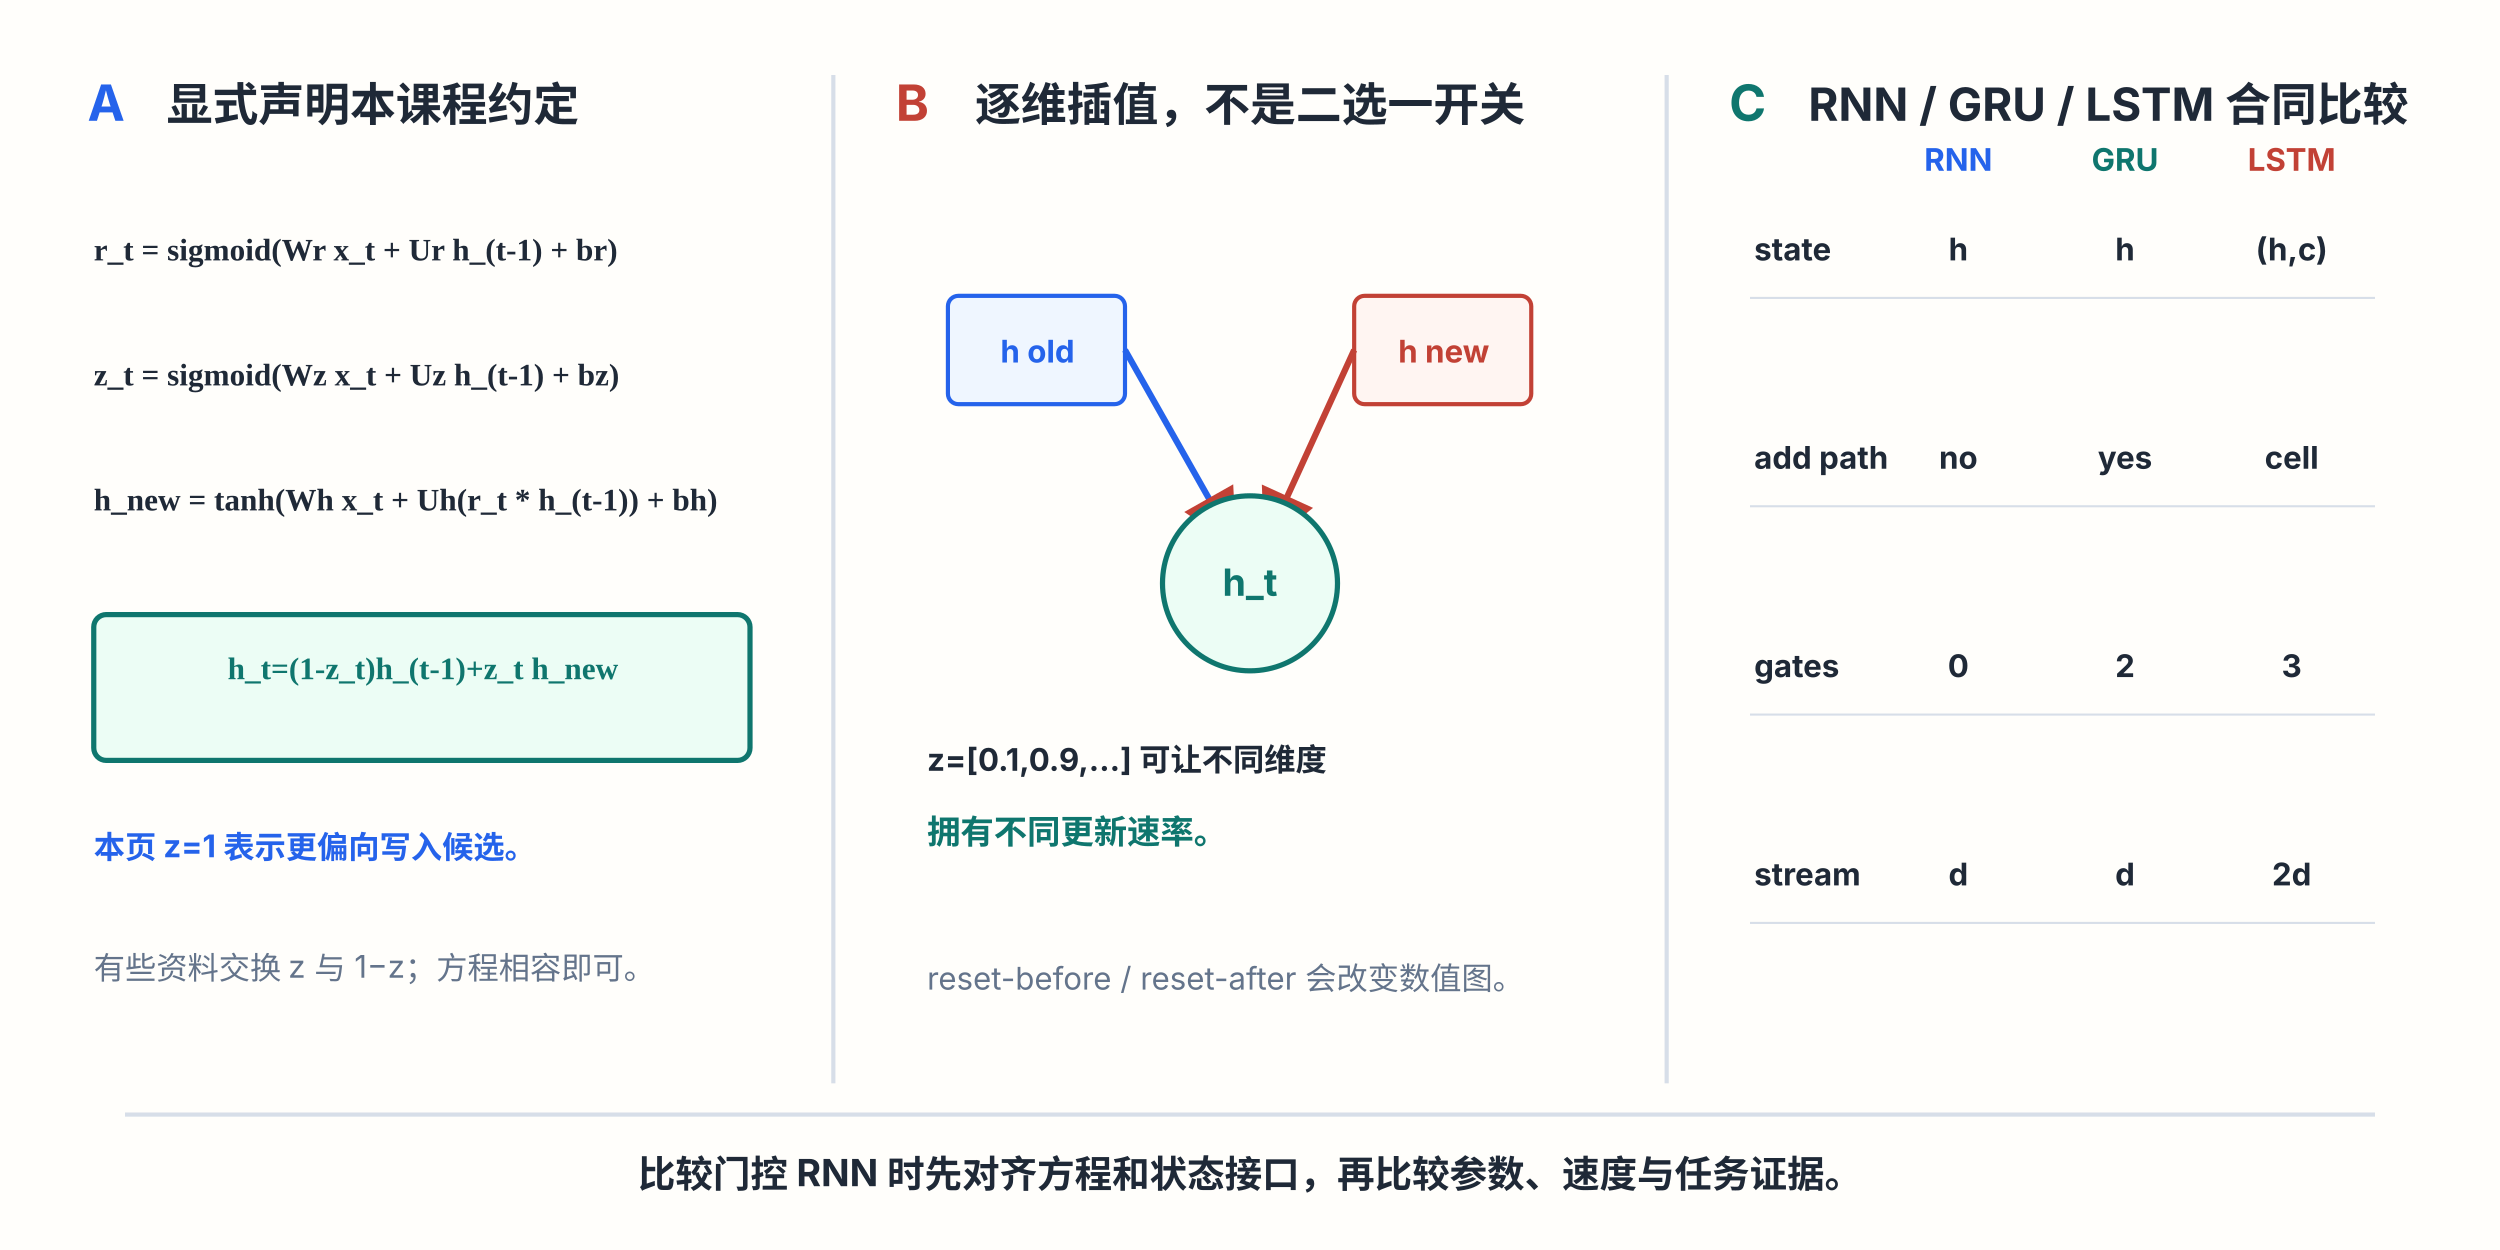
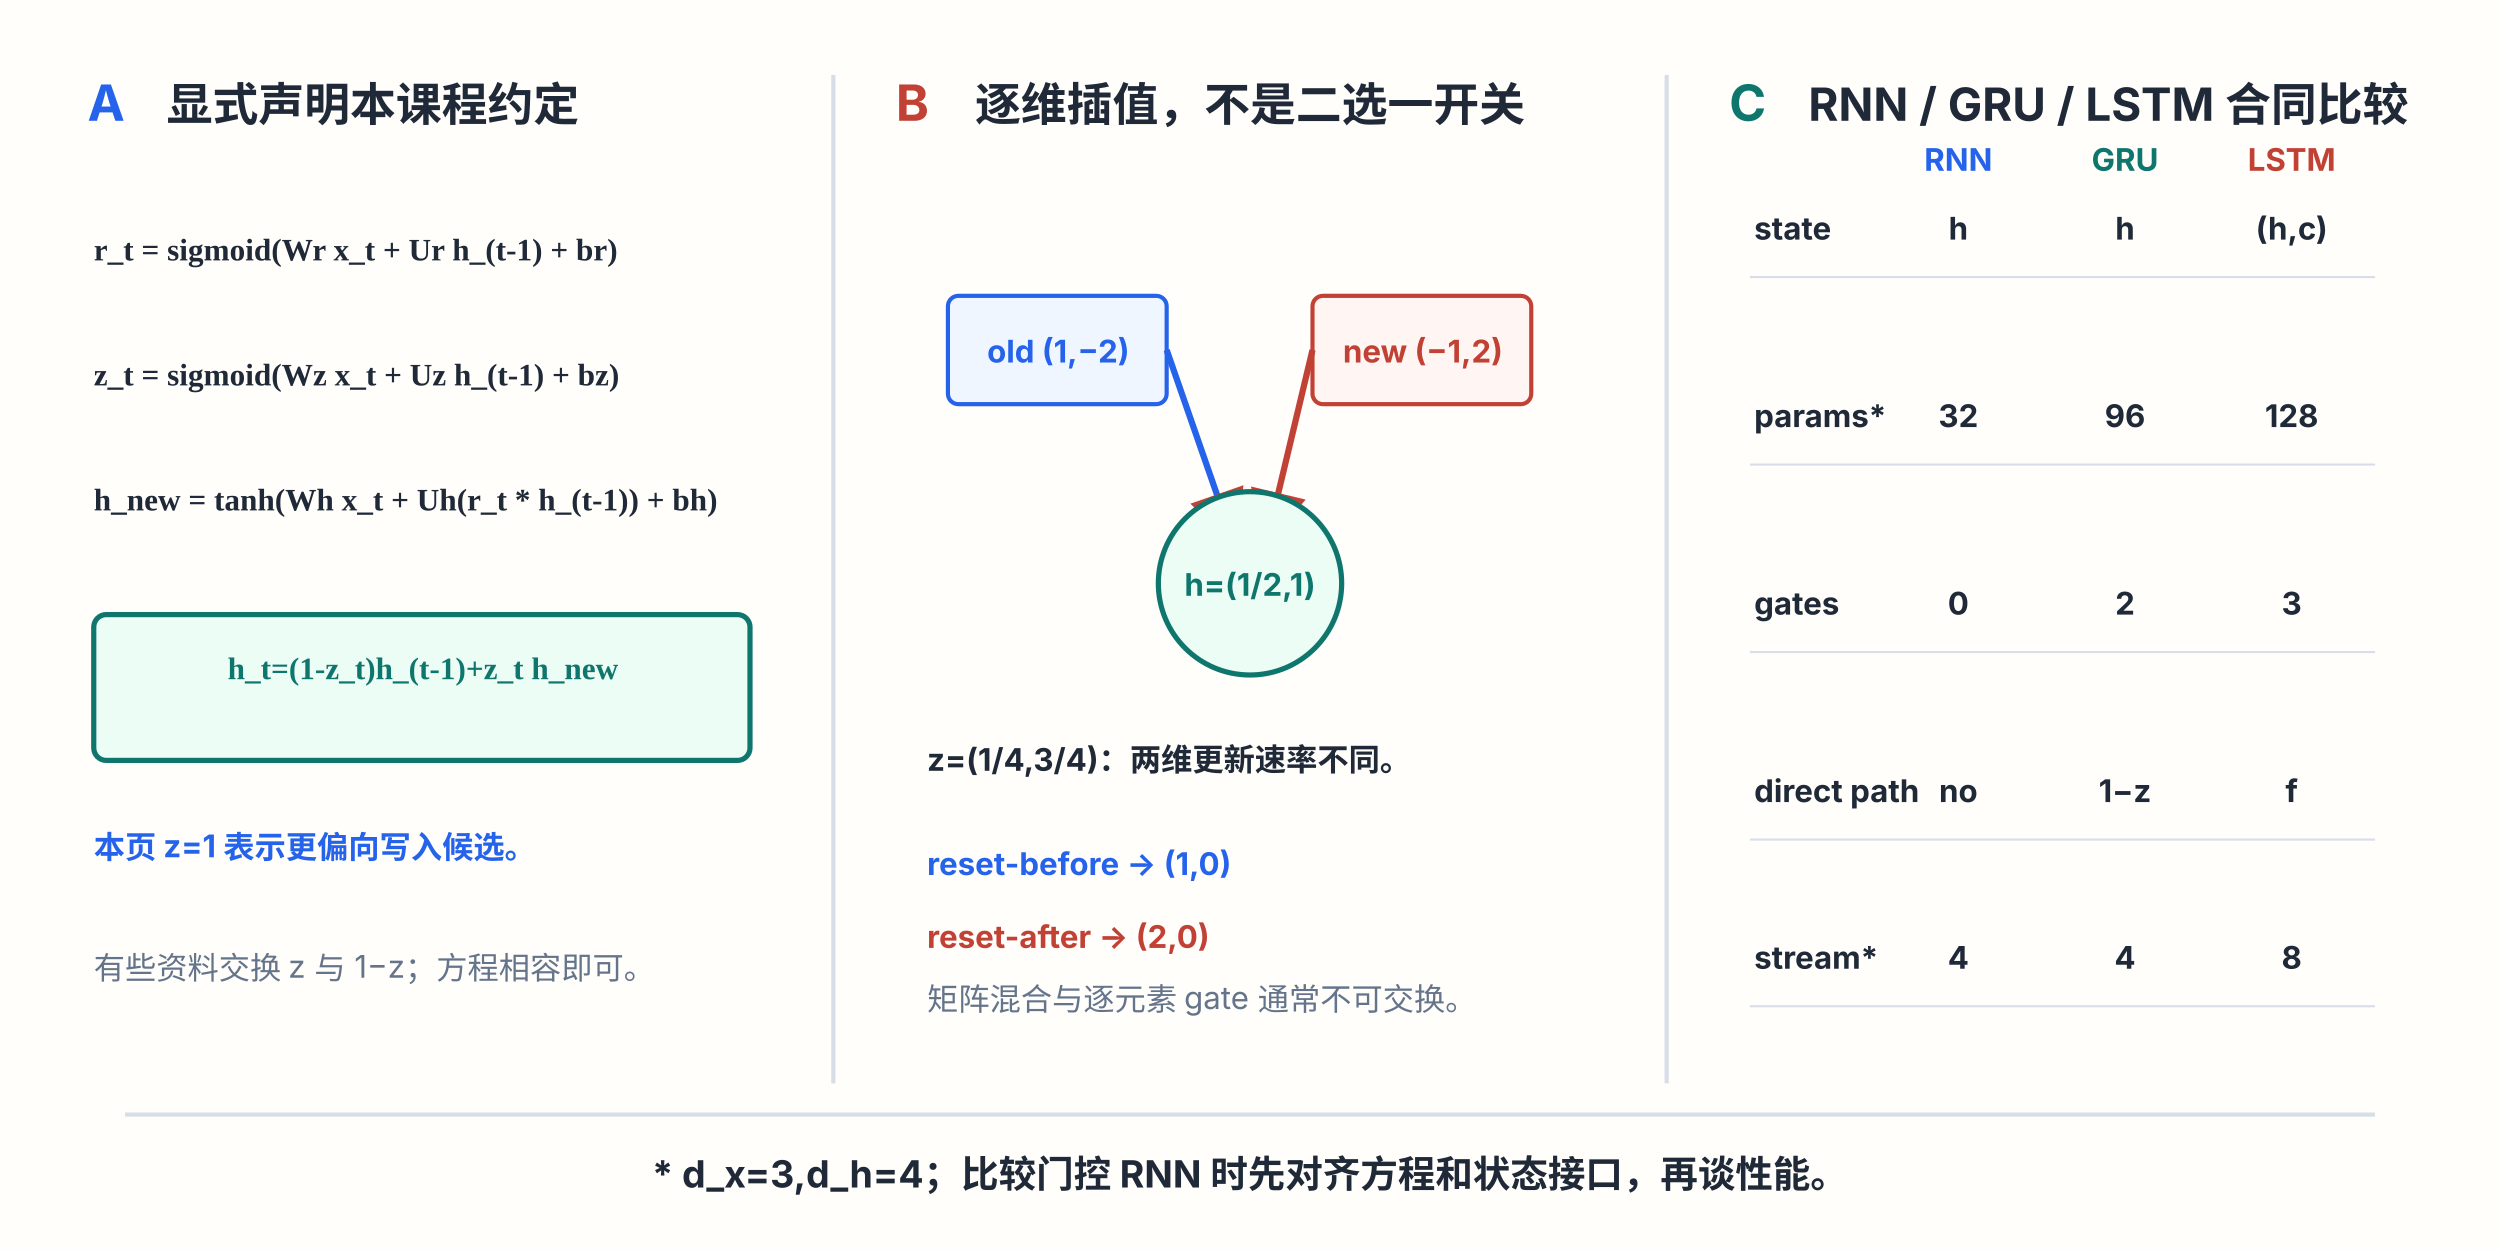
<svg xmlns="http://www.w3.org/2000/svg" width="1200" height="600" viewBox="0 0 1200 600" role="img" aria-labelledby="title desc">
  <defs>
    <marker id="a0" markerWidth="9" markerHeight="9" refX="8" refY="4.5" orient="auto">
      <path d="M0 0L9 4.5L0 9Z" fill="#2563EB" />
    </marker>
    <marker id="a1" markerWidth="9" markerHeight="9" refX="8" refY="4.5" orient="auto">
      <path d="M0 0L9 4.5L0 9Z" fill="#C24135" />
    </marker>
    <marker id="a2" markerWidth="9" markerHeight="9" refX="8" refY="4.5" orient="auto">
      <path d="M0 0L9 4.5L0 9Z" fill="#0F766E" />
    </marker>
    <marker id="a3" markerWidth="9" markerHeight="9" refX="8" refY="4.5" orient="auto">
      <path d="M0 0L9 4.5L0 9Z" fill="#1F2937" />
    </marker>
    <style>text{font-family:Inter,"PingFang SC","Noto Sans CJK SC",sans-serif}.math{font-family:STIX Two Text,"Times New Roman",serif}</style>
  </defs>
  <rect width="1200" height="600" fill="#FFFEFB" />
  <line x1="400" y1="36" x2="400" y2="520" stroke="#D7DEE8" stroke-width="2" />
  <line x1="800" y1="36" x2="800" y2="520" stroke="#D7DEE8" stroke-width="2" />
  <text x="42" y="58" font-size="24" font-weight="700" text-anchor="start" fill="#2563EB">A</text>
  <text x="80" y="58" font-size="22" font-weight="700" text-anchor="start" fill="#1F2937">显式声明本课程约定</text>
  <text x="45" y="125" font-size="15" font-weight="650" text-anchor="start" fill="#1F2937" class="math">r_t = sigmoid(Wr x_t + Ur h_(t-1) + br)</text>
  <text x="45" y="185" font-size="15" font-weight="650" text-anchor="start" fill="#1F2937" class="math">z_t = sigmoid(Wz x_t + Uz h_(t-1) + bz)</text>
  <text x="45" y="245" font-size="15" font-weight="650" text-anchor="start" fill="#1F2937" class="math">h_new = tanh(Wh x_t + Uh(r_t * h_(t-1)) + bh)</text>
  <rect x="45" y="295" width="315" height="70" rx="6" fill="#ECFDF5" stroke="#0F766E" stroke-width="2.5" />
  <text x="203" y="326" font-size="15" font-weight="700" text-anchor="middle" fill="#0F766E" class="math">h_t=(1-z_t)h_(t-1)+z_t h_new</text>
  <text x="45" y="412" font-size="15" font-weight="700" text-anchor="start" fill="#2563EB">本页 z=1 表示更偏向写入候选。</text>
  <text x="45" y="470" font-size="15" font-weight="400" text-anchor="start" fill="#64748B">有些资料交换 z 与 1−z；方程相容即可。</text>
  <text x="430" y="58" font-size="24" font-weight="700" text-anchor="start" fill="#C24135">B</text>
  <text x="468" y="58" font-size="22" font-weight="700" text-anchor="start" fill="#1F2937">逐维插值，不是二选一开关</text>
-   <rect x="455" y="142" width="85" height="52" rx="5" fill="#EFF6FF" stroke="#2563EB" stroke-width="2" />
-   <text x="498" y="174" font-size="15" font-weight="700" text-anchor="middle" fill="#2563EB">h old</text>
-   <rect x="650" y="142" width="85" height="52" rx="5" fill="#FFF5F2" stroke="#C24135" stroke-width="2" />
-   <text x="693" y="174" font-size="15" font-weight="700" text-anchor="middle" fill="#C24135">h new</text>
-   <line x1="540" y1="168" x2="592" y2="260" stroke="#2563EB" stroke-width="3" marker-end="url(#a1)" />
-   <line x1="650" y1="168" x2="608" y2="260" stroke="#C24135" stroke-width="3" marker-end="url(#a1)" />
-   <circle cx="600" cy="280" r="42" fill="#ECFDF5" stroke="#0F766E" stroke-width="2.5" />
-   <text x="600" y="286" font-size="18" font-weight="700" text-anchor="middle" fill="#0F766E">h_t</text>
-   <text x="445" y="370" font-size="15" font-weight="650" text-anchor="start" fill="#1F2937">z=[0.1,0.9,…] 可让不同维度</text>
-   <text x="445" y="405" font-size="16" font-weight="700" text-anchor="start" fill="#0F766E">拥有不同更新速率。</text>
-   <text x="445" y="475" font-size="15" font-weight="400" text-anchor="start" fill="#64748B">reset-before / reset-after 会改变数值图。</text>
+   <rect x="455" y="142" width="105" height="52" rx="5" fill="#EFF6FF" stroke="#2563EB" stroke-width="2" />
+   <text x="508" y="174" font-size="15" font-weight="700" text-anchor="middle" fill="#2563EB">old (1,−2)</text>
+   <rect x="630" y="142" width="105" height="52" rx="5" fill="#FFF5F2" stroke="#C24135" stroke-width="2" />
+   <text x="683" y="174" font-size="15" font-weight="700" text-anchor="middle" fill="#C24135">new (−1,2)</text>
+   <line x1="560" y1="168" x2="592" y2="260" stroke="#2563EB" stroke-width="3" marker-end="url(#a1)" />
+   <line x1="630" y1="168" x2="608" y2="260" stroke="#C24135" stroke-width="3" marker-end="url(#a1)" />
+   <circle cx="600" cy="280" r="44" fill="#ECFDF5" stroke="#0F766E" stroke-width="2.5" />
+   <text x="600" y="286" font-size="15" font-weight="700" text-anchor="middle" fill="#0F766E">h=(1/2,1)</text>
+   <text x="445" y="370" font-size="15" font-weight="650" text-anchor="start" fill="#1F2937">z=(1/4,3/4)：两维更新速率不同。</text>
+   <text x="445" y="420" font-size="15" font-weight="700" text-anchor="start" fill="#2563EB">reset-before  → (1,0)</text>
+   <text x="445" y="455" font-size="15" font-weight="700" text-anchor="start" fill="#C24135">reset-after    → (2,0)</text>
+   <text x="445" y="485" font-size="15" font-weight="400" text-anchor="start" fill="#64748B">矩阵混合与逐元素 gate 通常不可交换。</text>
  <text x="830" y="58" font-size="24" font-weight="700" text-anchor="start" fill="#0F766E">C</text>
  <text x="868" y="58" font-size="22" font-weight="700" text-anchor="start" fill="#1F2937">RNN / GRU / LSTM 合同比较</text>
  <text x="940" y="82" font-size="15" font-weight="700" text-anchor="middle" fill="#2563EB">RNN</text>
  <text x="1020" y="82" font-size="15" font-weight="700" text-anchor="middle" fill="#0F766E">GRU</text>
  <text x="1100" y="82" font-size="15" font-weight="700" text-anchor="middle" fill="#C24135">LSTM</text>
-   <text x="842" y="125" font-size="15" font-weight="700" text-anchor="start" fill="#1F2937">state</text>
-   <text x="940" y="125" font-size="15" font-weight="650" text-anchor="middle" fill="#1F2937">h</text>
-   <text x="1020" y="125" font-size="15" font-weight="650" text-anchor="middle" fill="#1F2937">h</text>
-   <text x="1100" y="125" font-size="15" font-weight="650" text-anchor="middle" fill="#1F2937">(h,c)</text>
-   <line x1="840" y1="143" x2="1140" y2="143" stroke="#D7DEE8" stroke-width="1" />
-   <text x="842" y="225" font-size="15" font-weight="700" text-anchor="start" fill="#1F2937">add path</text>
-   <text x="940" y="225" font-size="15" font-weight="650" text-anchor="middle" fill="#1F2937">no</text>
-   <text x="1020" y="225" font-size="15" font-weight="650" text-anchor="middle" fill="#1F2937">yes</text>
-   <text x="1100" y="225" font-size="15" font-weight="650" text-anchor="middle" fill="#1F2937">cell</text>
-   <line x1="840" y1="243" x2="1140" y2="243" stroke="#D7DEE8" stroke-width="1" />
-   <text x="842" y="325" font-size="15" font-weight="700" text-anchor="start" fill="#1F2937">gates</text>
-   <text x="940" y="325" font-size="15" font-weight="650" text-anchor="middle" fill="#1F2937">0</text>
-   <text x="1020" y="325" font-size="15" font-weight="650" text-anchor="middle" fill="#1F2937">2</text>
-   <text x="1100" y="325" font-size="15" font-weight="650" text-anchor="middle" fill="#1F2937">3</text>
-   <line x1="840" y1="343" x2="1140" y2="343" stroke="#D7DEE8" stroke-width="1" />
-   <text x="842" y="425" font-size="15" font-weight="700" text-anchor="start" fill="#1F2937">stream</text>
-   <text x="940" y="425" font-size="15" font-weight="650" text-anchor="middle" fill="#1F2937">d</text>
-   <text x="1020" y="425" font-size="15" font-weight="650" text-anchor="middle" fill="#1F2937">d</text>
-   <text x="1100" y="425" font-size="15" font-weight="650" text-anchor="middle" fill="#1F2937">2d</text>
-   <line x1="840" y1="443" x2="1140" y2="443" stroke="#D7DEE8" stroke-width="1" />
+   <text x="842" y="115" font-size="15" font-weight="700" text-anchor="start" fill="#1F2937">state</text>
+   <text x="940" y="115" font-size="15" font-weight="650" text-anchor="middle" fill="#1F2937">h</text>
+   <text x="1020" y="115" font-size="15" font-weight="650" text-anchor="middle" fill="#1F2937">h</text>
+   <text x="1100" y="115" font-size="15" font-weight="650" text-anchor="middle" fill="#1F2937">(h,c)</text>
+   <line x1="840" y1="133" x2="1140" y2="133" stroke="#D7DEE8" stroke-width="1" />
+   <text x="842" y="205" font-size="15" font-weight="700" text-anchor="start" fill="#1F2937">params*</text>
+   <text x="940" y="205" font-size="15" font-weight="650" text-anchor="middle" fill="#1F2937">32</text>
+   <text x="1020" y="205" font-size="15" font-weight="650" text-anchor="middle" fill="#1F2937">96</text>
+   <text x="1100" y="205" font-size="15" font-weight="650" text-anchor="middle" fill="#1F2937">128</text>
+   <line x1="840" y1="223" x2="1140" y2="223" stroke="#D7DEE8" stroke-width="1" />
+   <text x="842" y="295" font-size="15" font-weight="700" text-anchor="start" fill="#1F2937">gates</text>
+   <text x="940" y="295" font-size="15" font-weight="650" text-anchor="middle" fill="#1F2937">0</text>
+   <text x="1020" y="295" font-size="15" font-weight="650" text-anchor="middle" fill="#1F2937">2</text>
+   <text x="1100" y="295" font-size="15" font-weight="650" text-anchor="middle" fill="#1F2937">3</text>
+   <line x1="840" y1="313" x2="1140" y2="313" stroke="#D7DEE8" stroke-width="1" />
+   <text x="842" y="385" font-size="15" font-weight="700" text-anchor="start" fill="#1F2937">direct path</text>
+   <text x="940" y="385" font-size="15" font-weight="650" text-anchor="middle" fill="#1F2937">no</text>
+   <text x="1020" y="385" font-size="15" font-weight="650" text-anchor="middle" fill="#1F2937">1−z</text>
+   <text x="1100" y="385" font-size="15" font-weight="650" text-anchor="middle" fill="#1F2937">f</text>
+   <line x1="840" y1="403" x2="1140" y2="403" stroke="#D7DEE8" stroke-width="1" />
+   <text x="842" y="465" font-size="15" font-weight="700" text-anchor="start" fill="#1F2937">stream*</text>
+   <text x="940" y="465" font-size="15" font-weight="650" text-anchor="middle" fill="#1F2937">4</text>
+   <text x="1020" y="465" font-size="15" font-weight="650" text-anchor="middle" fill="#1F2937">4</text>
+   <text x="1100" y="465" font-size="15" font-weight="650" text-anchor="middle" fill="#1F2937">8</text>
+   <line x1="840" y1="483" x2="1140" y2="483" stroke="#D7DEE8" stroke-width="1" />
  <line x1="60" y1="535" x2="1140" y2="535" stroke="#D7DEE8" stroke-width="2" />
-   <text x="600" y="570" font-size="18" font-weight="650" text-anchor="middle" fill="#1F2937">比较门控 RNN 时先对齐方程和状态接口，再比较参数、速度与任务证据。</text>
+   <text x="600" y="570" font-size="18" font-weight="650" text-anchor="middle" fill="#1F2937">* d_x=3,d_h=4；比较门控 RNN 时先对齐方程和状态接口，再谈性能。</text>
</svg>
